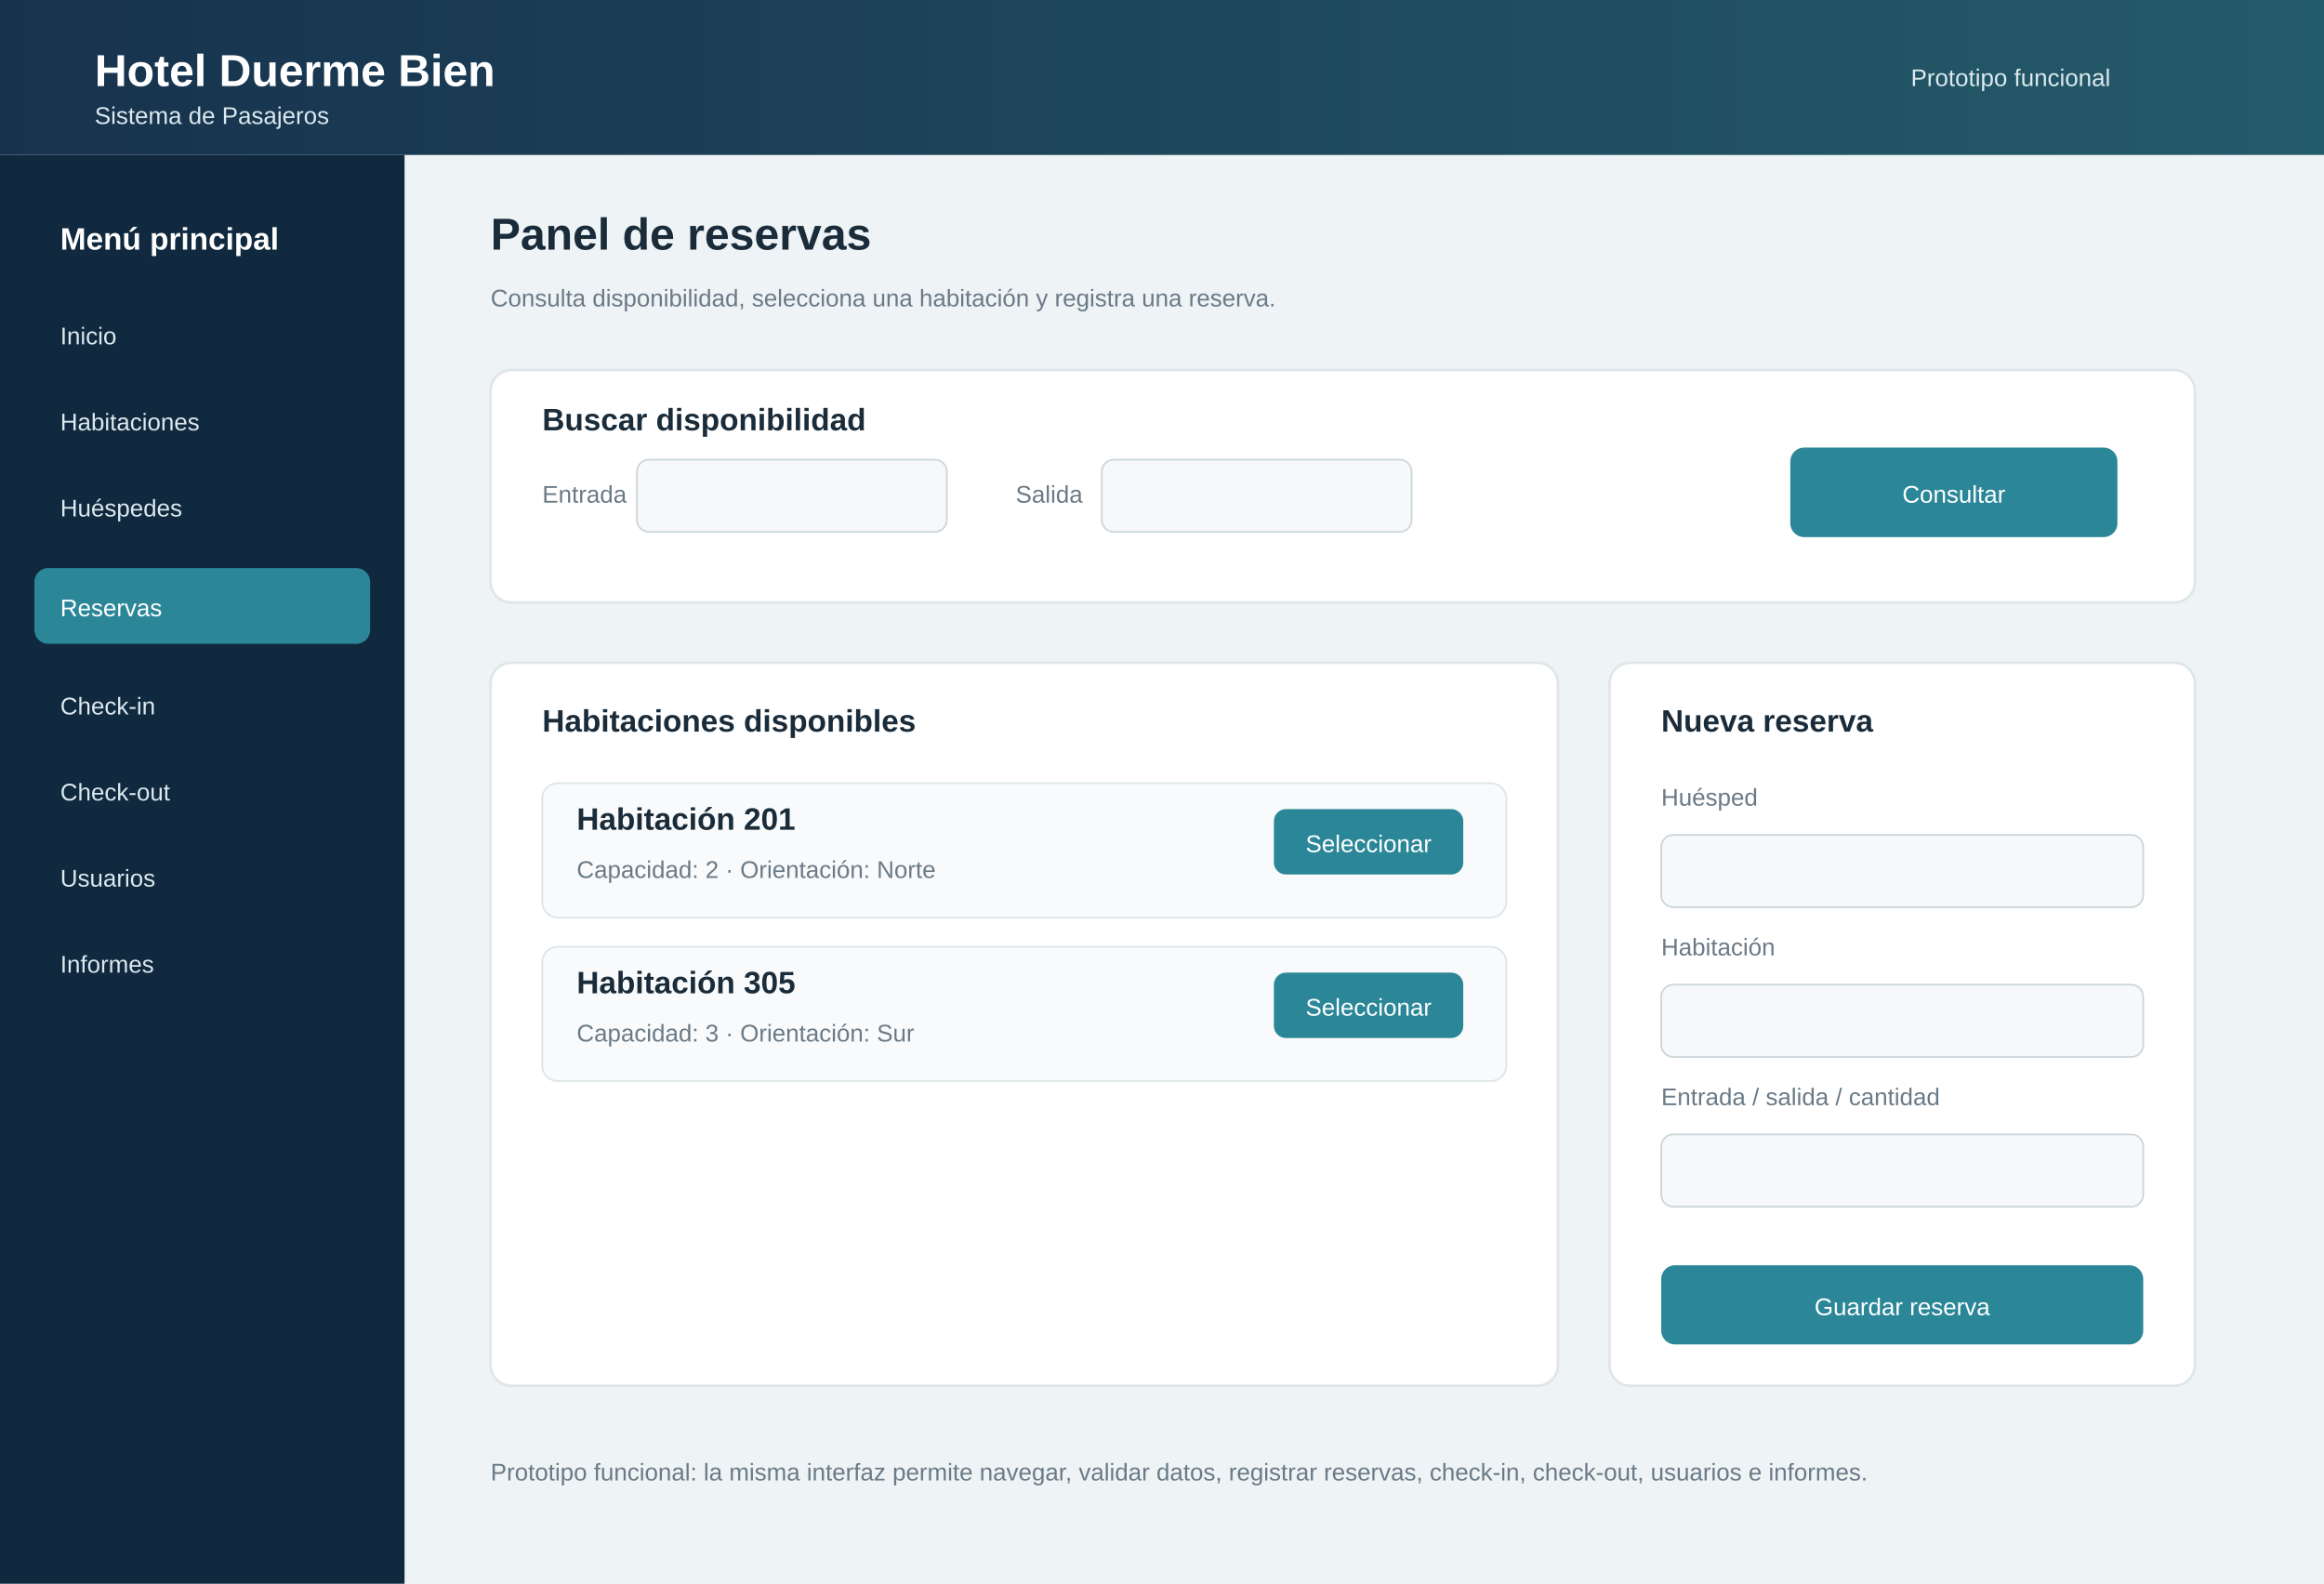
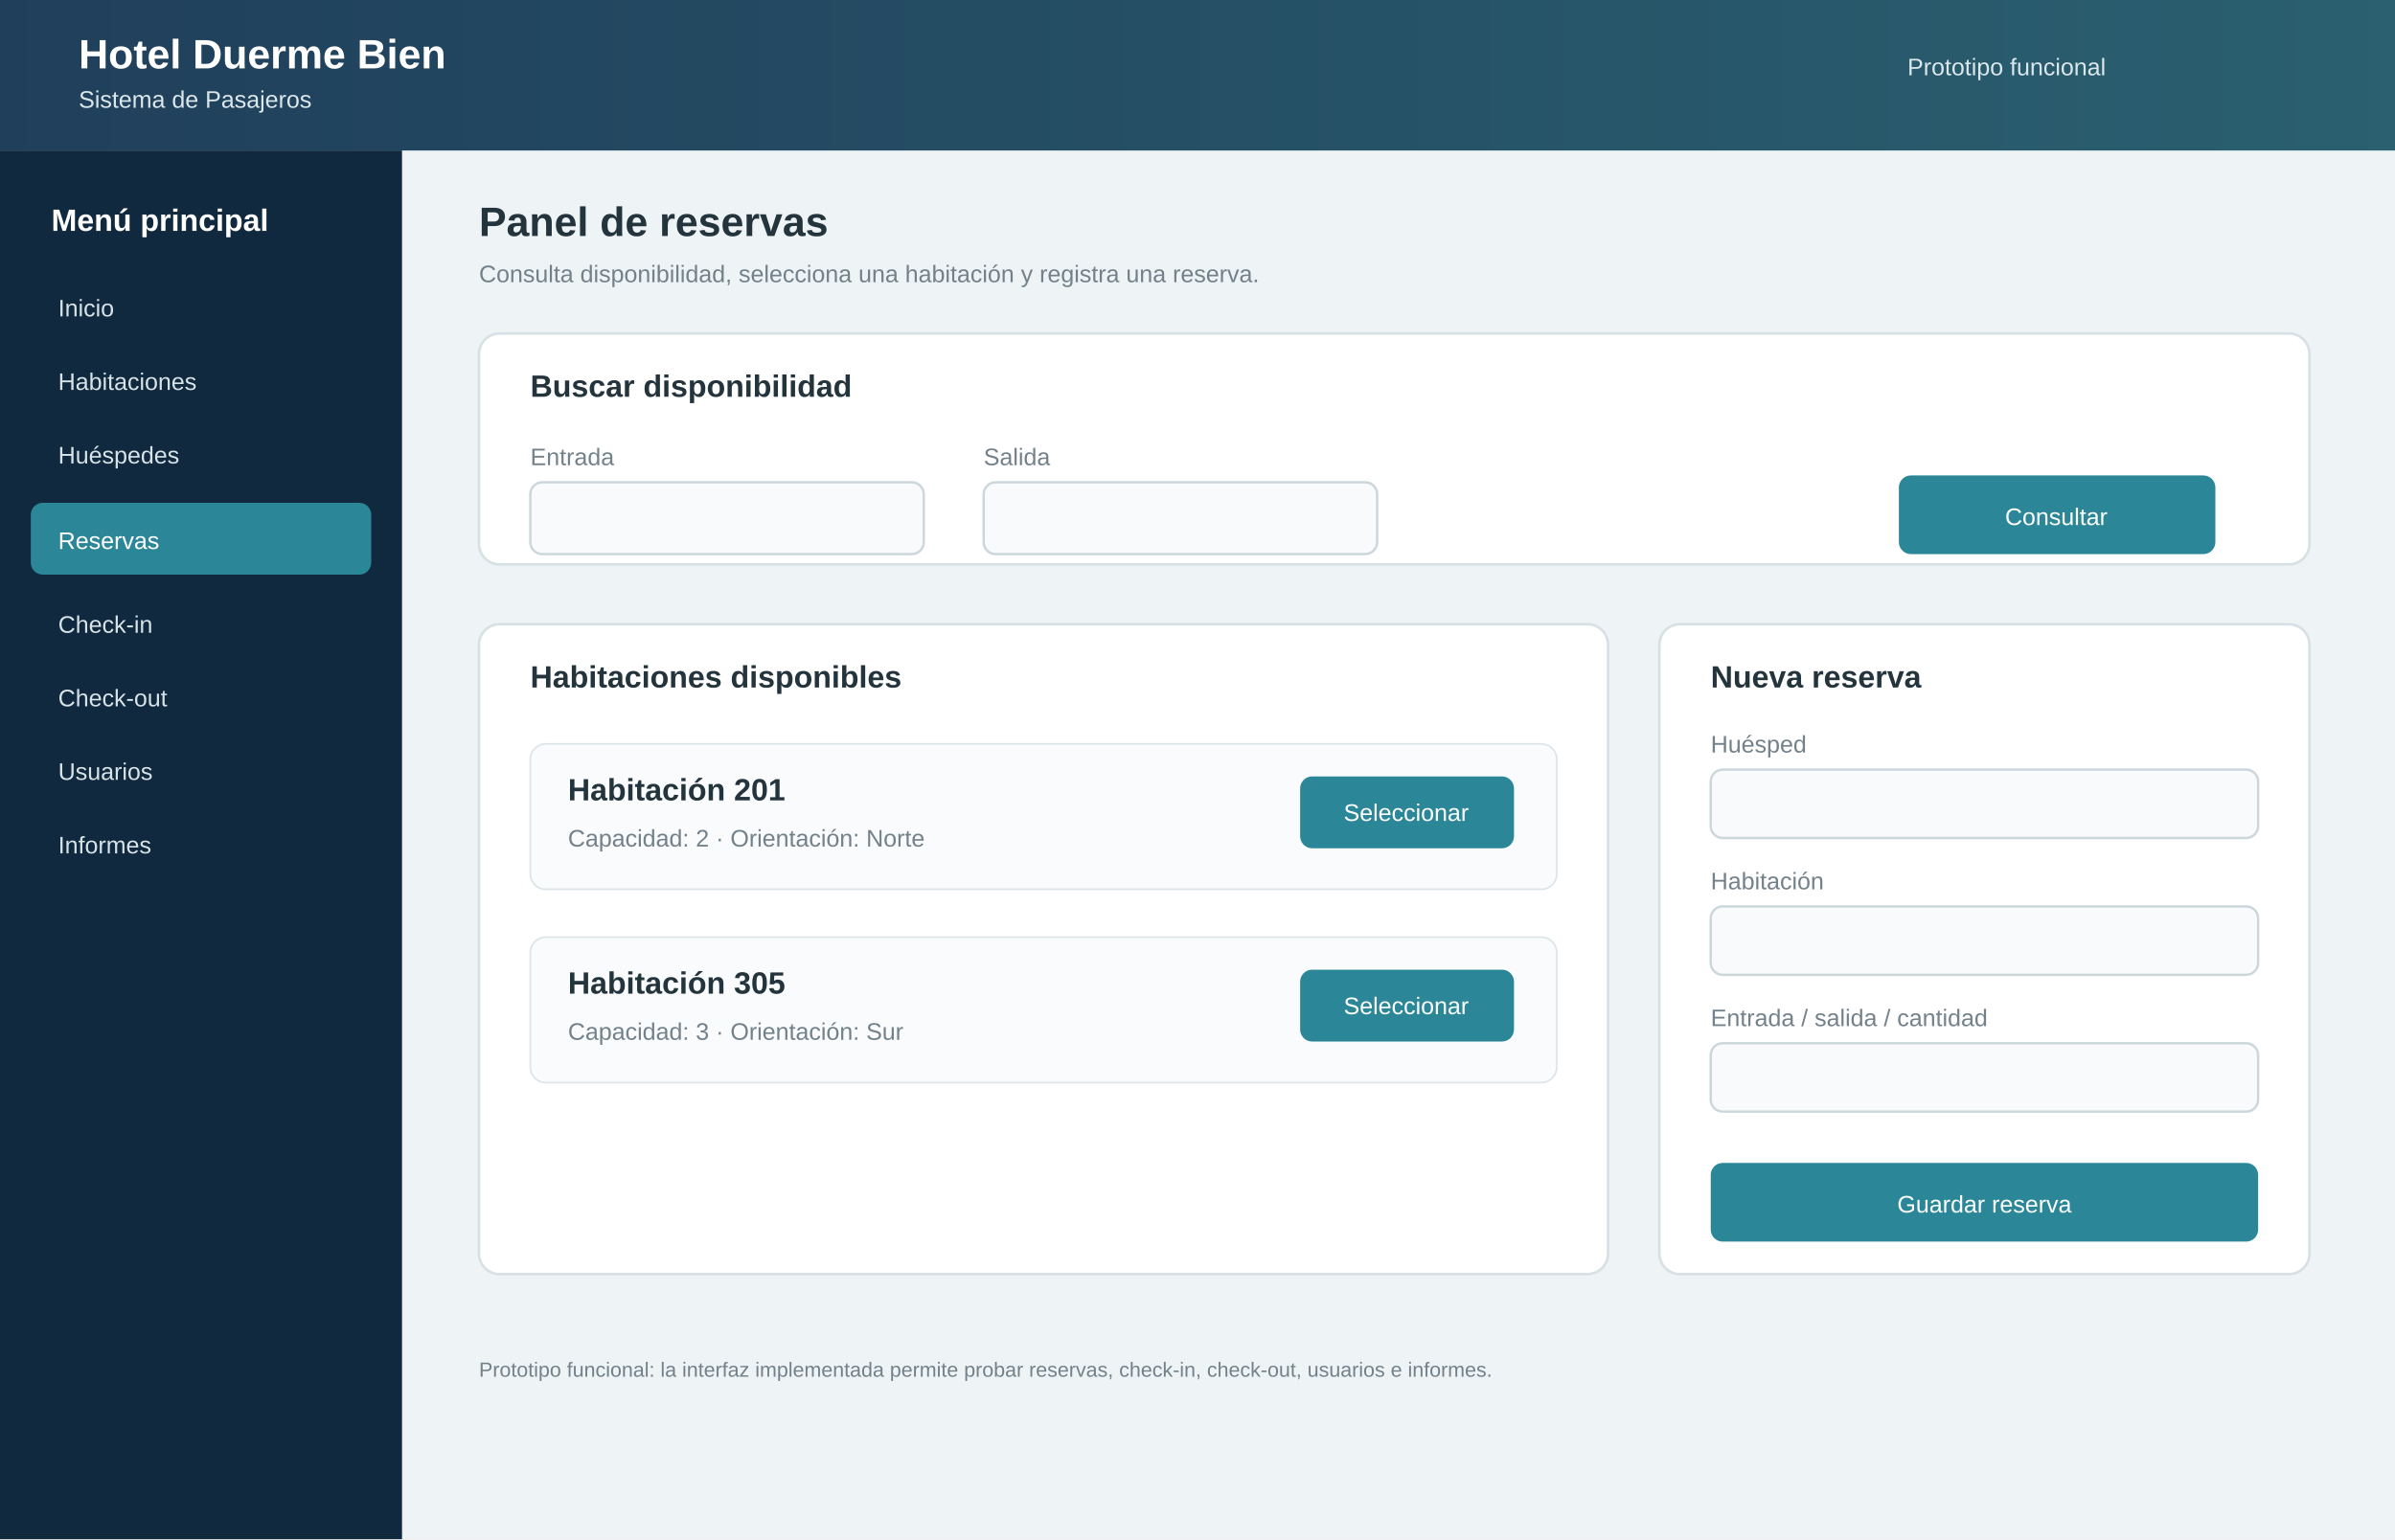
- <svg xmlns="http://www.w3.org/2000/svg" width="1350" height="920" viewBox="0 0 1350 920">
+ <svg xmlns="http://www.w3.org/2000/svg" width="1400" height="900" viewBox="0 0 1400 900">
  <defs>
-     <linearGradient id="bg" x1="0" x2="1">
-       <stop offset="0" stop-color="#17324d" />
-       <stop offset="1" stop-color="#245b6b" />
+     <linearGradient id="head" x1="0" x2="1">
+       <stop offset="0" stop-color="#203f5b" />
+       <stop offset="1" stop-color="#2a6070" />
    </linearGradient>
-     <style>.t{font-family:Arial,sans-serif}.title{font-size:26px;font-weight:700}.h{font-size:18px;font-weight:700}.f{font-size:14px}.card{fill:#fff;stroke:#dfe6ea;stroke-width:1.5}.muted{fill:#6a7a86}.btn{fill:#2b8798}.nav{fill:#10293f}</style>
+     <style>
+ .t{font-family:Arial,sans-serif}.title{font-size:24px;font-weight:700}.h{font-size:18px;font-weight:700}.f{font-size:14px}.small{font-size:12px}
+ .card{fill:#fff;stroke:#d7e0e5;stroke-width:1.5}.field{fill:#f8fafb;stroke:#ccd7dc;stroke-width:1.4}.btn{fill:#2b8798}.nav{fill:#10293f}.muted{fill:#72818a}
+ </style>
  </defs>
-   <rect width="1350" height="920" fill="#eef3f5" />
-   <rect x="0" y="0" width="1350" height="90" fill="url(#bg)" />
-   <text x="55" y="50" class="t title" fill="white">Hotel Duerme Bien</text>
-   <text x="55" y="72" class="t f" fill="#dce9ee">Sistema de Pasajeros</text>
-   <text x="1110" y="50" class="t f" fill="#dce9ee">Prototipo funcional</text>
-   <rect x="0" y="90" width="235" height="830" class="nav" />
-   <text x="35" y="145" class="t h" fill="#fff">Menú principal</text>
-   <text x="35" y="200" class="t f" fill="#dce9ee">Inicio</text>
-   <text x="35" y="250" class="t f" fill="#dce9ee">Habitaciones</text>
-   <text x="35" y="300" class="t f" fill="#dce9ee">Huéspedes</text>
-   <rect x="20" y="330" width="195" height="44" rx="8" class="btn" />
-   <text x="35" y="358" class="t f" fill="white">Reservas</text>
-   <text x="35" y="415" class="t f" fill="#dce9ee">Check-in</text>
-   <text x="35" y="465" class="t f" fill="#dce9ee">Check-out</text>
-   <text x="35" y="515" class="t f" fill="#dce9ee">Usuarios</text>
-   <text x="35" y="565" class="t f" fill="#dce9ee">Informes</text>
-   <text x="285" y="145" class="t title" fill="#1a2c3a">Panel de reservas</text>
-   <text x="285" y="178" class="t f muted">Consulta disponibilidad, selecciona una habitación y registra una reserva.</text>
-   <rect x="285" y="215" width="990" height="135" rx="12" class="card" />
-   <text x="315" y="250" class="t h" fill="#1a2c3a">Buscar disponibilidad</text>
-   <text x="315" y="292" class="t f muted">Entrada</text>
-   <rect x="370" y="267" width="180" height="42" rx="7" fill="#f6f8f9" stroke="#ccd6db" />
-   <text x="590" y="292" class="t f muted">Salida</text>
-   <rect x="640" y="267" width="180" height="42" rx="7" fill="#f6f8f9" stroke="#ccd6db" />
-   <rect x="1040" y="260" width="190" height="52" rx="8" class="btn" />
-   <text x="1135" y="292" text-anchor="middle" class="t f" fill="white">Consultar</text>
-   <rect x="285" y="385" width="620" height="420" rx="12" class="card" />
-   <text x="315" y="425" class="t h" fill="#1a2c3a">Habitaciones disponibles</text>
-   <rect x="315" y="455" width="560" height="78" rx="9" fill="#f8fafb" stroke="#dde5e9" />
-   <text x="335" y="482" class="t h" fill="#1a2c3a">Habitación 201</text>
-   <text x="335" y="510" class="t f muted">Capacidad: 2 · Orientación: Norte</text>
-   <rect x="740" y="470" width="110" height="38" rx="7" class="btn" />
-   <text x="795" y="495" text-anchor="middle" class="t f" fill="white">Seleccionar</text>
-   <rect x="315" y="550" width="560" height="78" rx="9" fill="#f8fafb" stroke="#dde5e9" />
-   <text x="335" y="577" class="t h" fill="#1a2c3a">Habitación 305</text>
-   <text x="335" y="605" class="t f muted">Capacidad: 3 · Orientación: Sur</text>
-   <rect x="740" y="565" width="110" height="38" rx="7" class="btn" />
-   <text x="795" y="590" text-anchor="middle" class="t f" fill="white">Seleccionar</text>
-   <rect x="935" y="385" width="340" height="420" rx="12" class="card" />
-   <text x="965" y="425" class="t h" fill="#1a2c3a">Nueva reserva</text>
-   <text x="965" y="468" class="t f muted">Huésped</text>
-   <rect x="965" y="485" width="280" height="42" rx="7" fill="#f6f8f9" stroke="#ccd6db" />
-   <text x="965" y="555" class="t f muted">Habitación</text>
-   <rect x="965" y="572" width="280" height="42" rx="7" fill="#f6f8f9" stroke="#ccd6db" />
-   <text x="965" y="642" class="t f muted">Entrada / salida / cantidad</text>
-   <rect x="965" y="659" width="280" height="42" rx="7" fill="#f6f8f9" stroke="#ccd6db" />
-   <rect x="965" y="735" width="280" height="46" rx="8" class="btn" />
-   <text x="1105" y="764" text-anchor="middle" class="t f" fill="white">Guardar reserva</text>
-   <text x="285" y="860" class="t f muted">Prototipo funcional: la misma interfaz permite navegar, validar datos, registrar reservas, check-in, check-out, usuarios e informes.</text>
+   <rect width="1400" height="900" fill="#eef3f5" />
+   <rect x="0" y="0" width="1400" height="88" fill="url(#head)" />
+   <text x="46" y="40" class="t title" fill="#fff">Hotel Duerme Bien</text>
+   <text x="46" y="63" class="t f" fill="#dce7eb">Sistema de Pasajeros</text>
+   <text x="1115" y="44" class="t f" fill="#dce7eb">Prototipo funcional</text>
+   <rect x="0" y="88" width="235" height="812" class="nav" />
+   <text x="30" y="135" class="t h" fill="#fff">Menú principal</text>
+   <text x="34" y="185" class="t f" fill="#d8e3e8">Inicio</text>
+   <text x="34" y="228" class="t f" fill="#d8e3e8">Habitaciones</text>
+   <text x="34" y="271" class="t f" fill="#d8e3e8">Huéspedes</text>
+   <rect x="18" y="294" width="199" height="42" rx="7" class="btn" />
+   <text x="34" y="321" class="t f" fill="#fff">Reservas</text>
+   <text x="34" y="370" class="t f" fill="#d8e3e8">Check-in</text>
+   <text x="34" y="413" class="t f" fill="#d8e3e8">Check-out</text>
+   <text x="34" y="456" class="t f" fill="#d8e3e8">Usuarios</text>
+   <text x="34" y="499" class="t f" fill="#d8e3e8">Informes</text>
+   <text x="280" y="138" class="t title" fill="#24343d">Panel de reservas</text>
+   <text x="280" y="165" class="t f muted">Consulta disponibilidad, selecciona una habitación y registra una reserva.</text>
+   <rect x="280" y="195" width="1070" height="135" rx="12" class="card" />
+   <text x="310" y="232" class="t h" fill="#24343d">Buscar disponibilidad</text>
+   <text x="310" y="272" class="t f muted">Entrada</text>
+   <rect x="310" y="282" width="230" height="42" rx="7" class="field" />
+   <text x="575" y="272" class="t f muted">Salida</text>
+   <rect x="575" y="282" width="230" height="42" rx="7" class="field" />
+   <rect x="1110" y="278" width="185" height="46" rx="7" class="btn" />
+   <text x="1202" y="307" text-anchor="middle" class="t f" fill="#fff">Consultar</text>
+   <rect x="280" y="365" width="660" height="380" rx="12" class="card" />
+   <text x="310" y="402" class="t h" fill="#24343d">Habitaciones disponibles</text>
+   <rect x="310" y="435" width="600" height="85" rx="9" fill="#f9fbfc" stroke="#dde5e9" />
+   <text x="332" y="468" class="t h" fill="#24343d">Habitación 201</text>
+   <text x="332" y="495" class="t f muted">Capacidad: 2 · Orientación: Norte</text>
+   <rect x="760" y="454" width="125" height="42" rx="7" class="btn" />
+   <text x="822" y="480" text-anchor="middle" class="t f" fill="#fff">Seleccionar</text>
+   <rect x="310" y="548" width="600" height="85" rx="9" fill="#f9fbfc" stroke="#dde5e9" />
+   <text x="332" y="581" class="t h" fill="#24343d">Habitación 305</text>
+   <text x="332" y="608" class="t f muted">Capacidad: 3 · Orientación: Sur</text>
+   <rect x="760" y="567" width="125" height="42" rx="7" class="btn" />
+   <text x="822" y="593" text-anchor="middle" class="t f" fill="#fff">Seleccionar</text>
+   <rect x="970" y="365" width="380" height="380" rx="12" class="card" />
+   <text x="1000" y="402" class="t h" fill="#24343d">Nueva reserva</text>
+   <text x="1000" y="440" class="t f muted">Huésped</text>
+   <rect x="1000" y="450" width="320" height="40" rx="7" class="field" />
+   <text x="1000" y="520" class="t f muted">Habitación</text>
+   <rect x="1000" y="530" width="320" height="40" rx="7" class="field" />
+   <text x="1000" y="600" class="t f muted">Entrada / salida / cantidad</text>
+   <rect x="1000" y="610" width="320" height="40" rx="7" class="field" />
+   <rect x="1000" y="680" width="320" height="46" rx="7" class="btn" />
+   <text x="1160" y="709" text-anchor="middle" class="t f" fill="#fff">Guardar reserva</text>
+   <text x="280" y="805" class="t small muted">Prototipo funcional: la interfaz implementada permite probar reservas, check-in, check-out, usuarios e informes.</text>
</svg>
